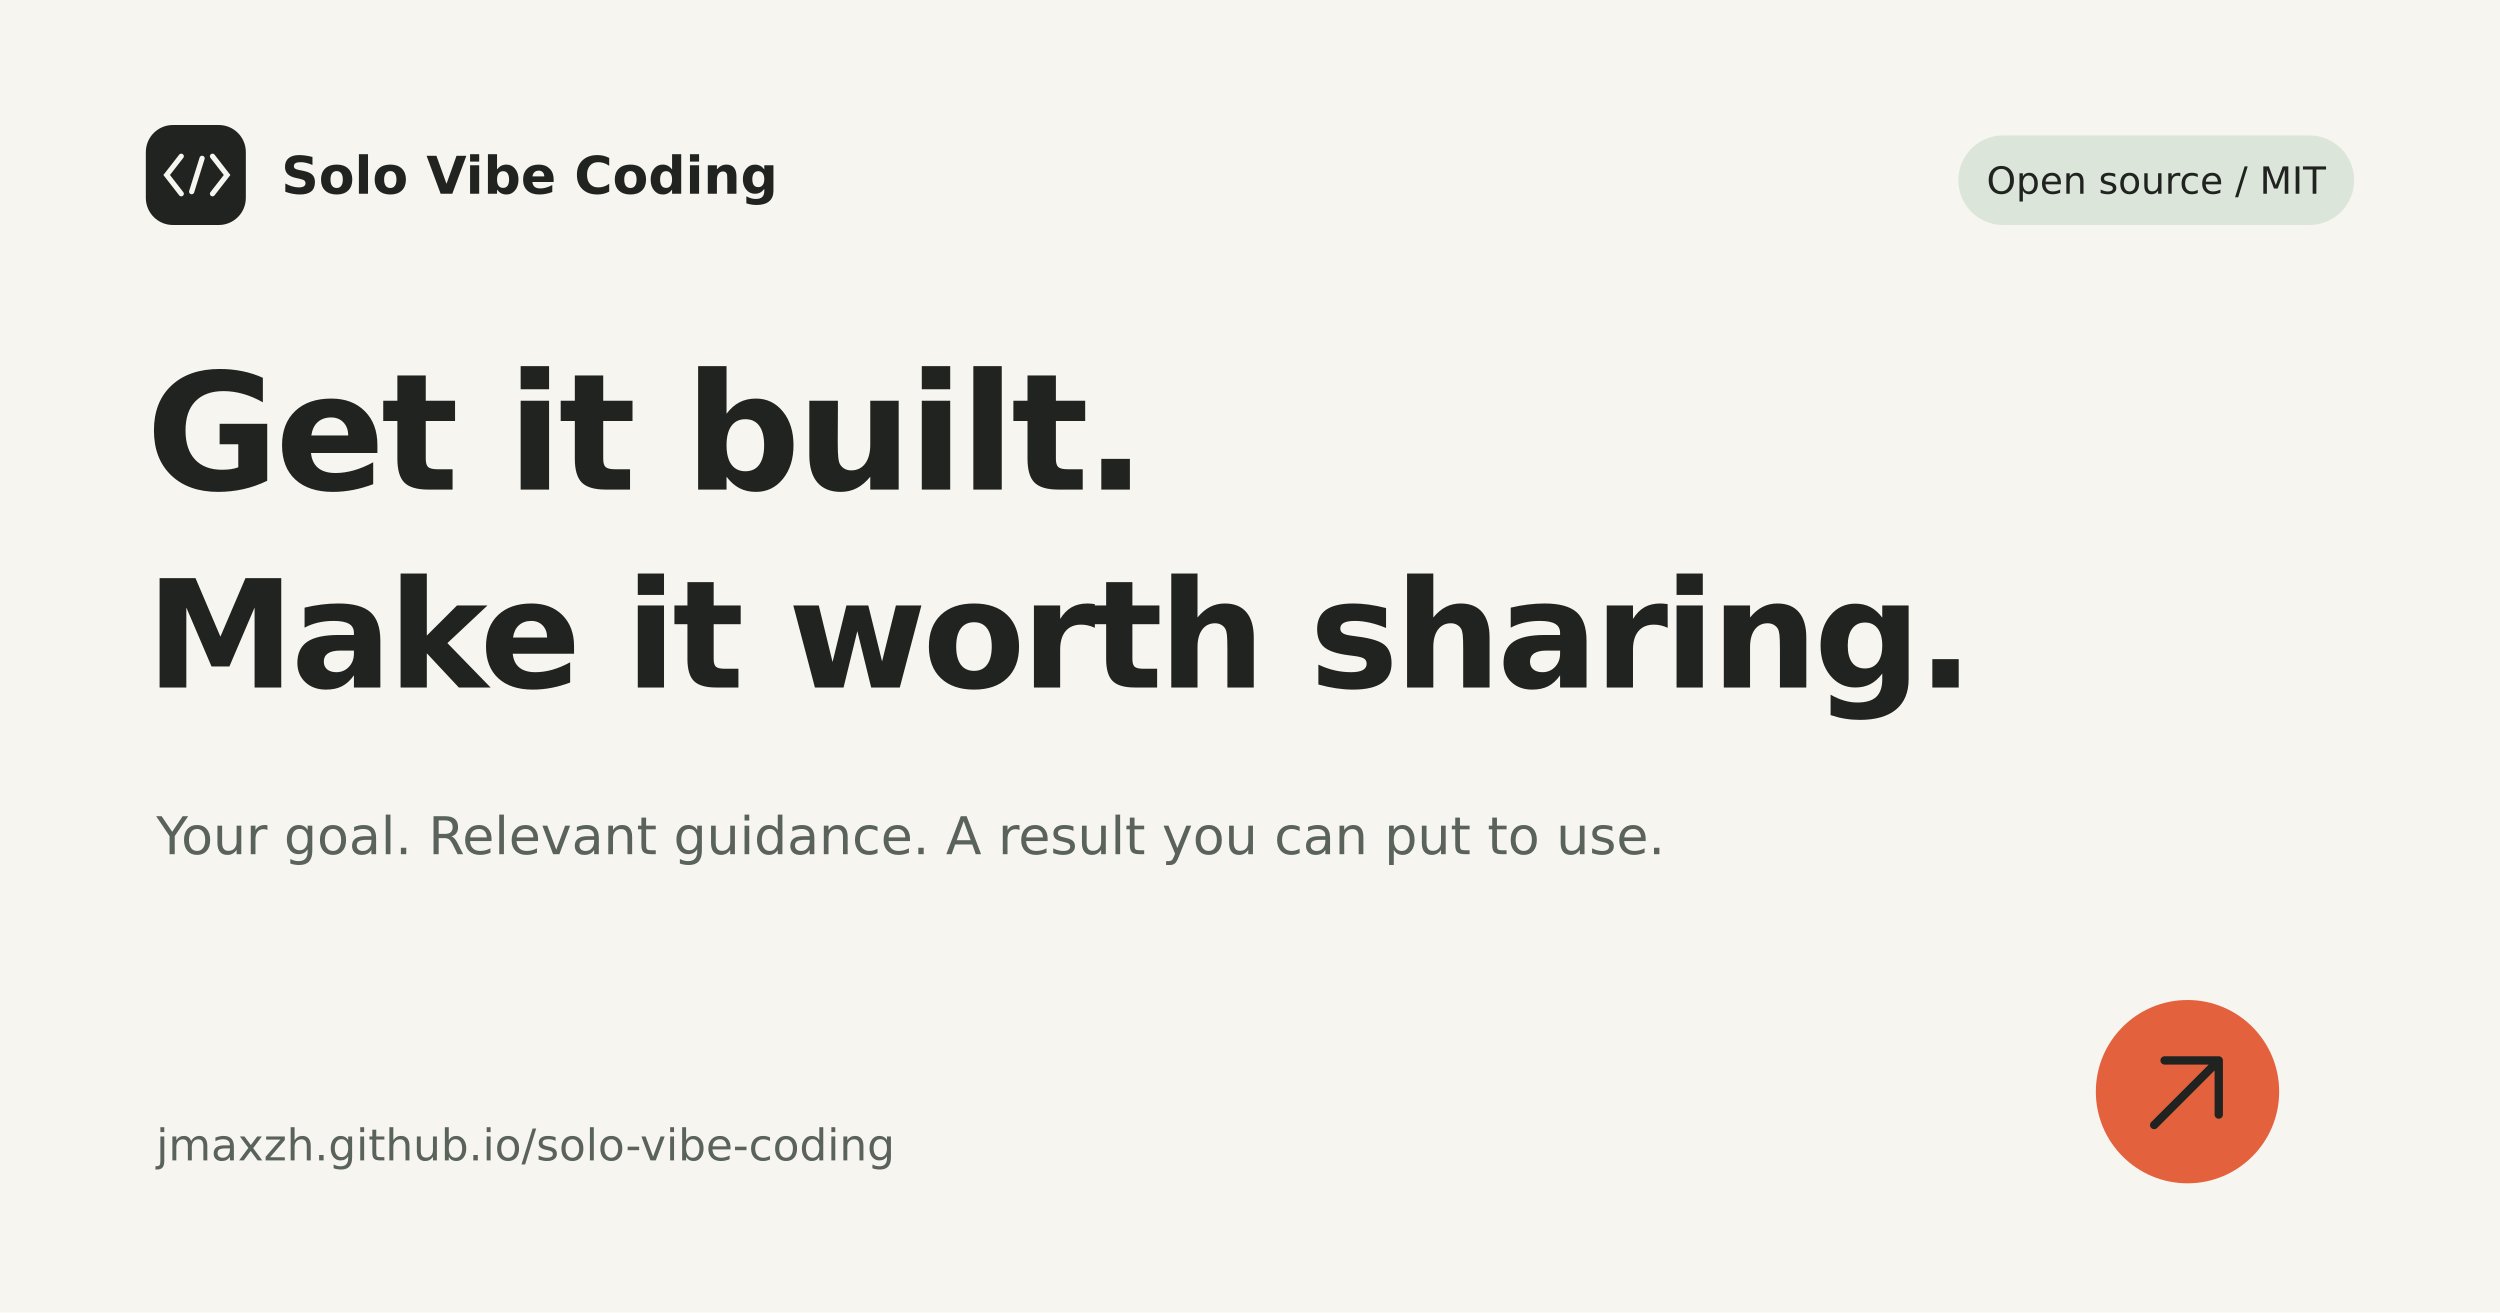
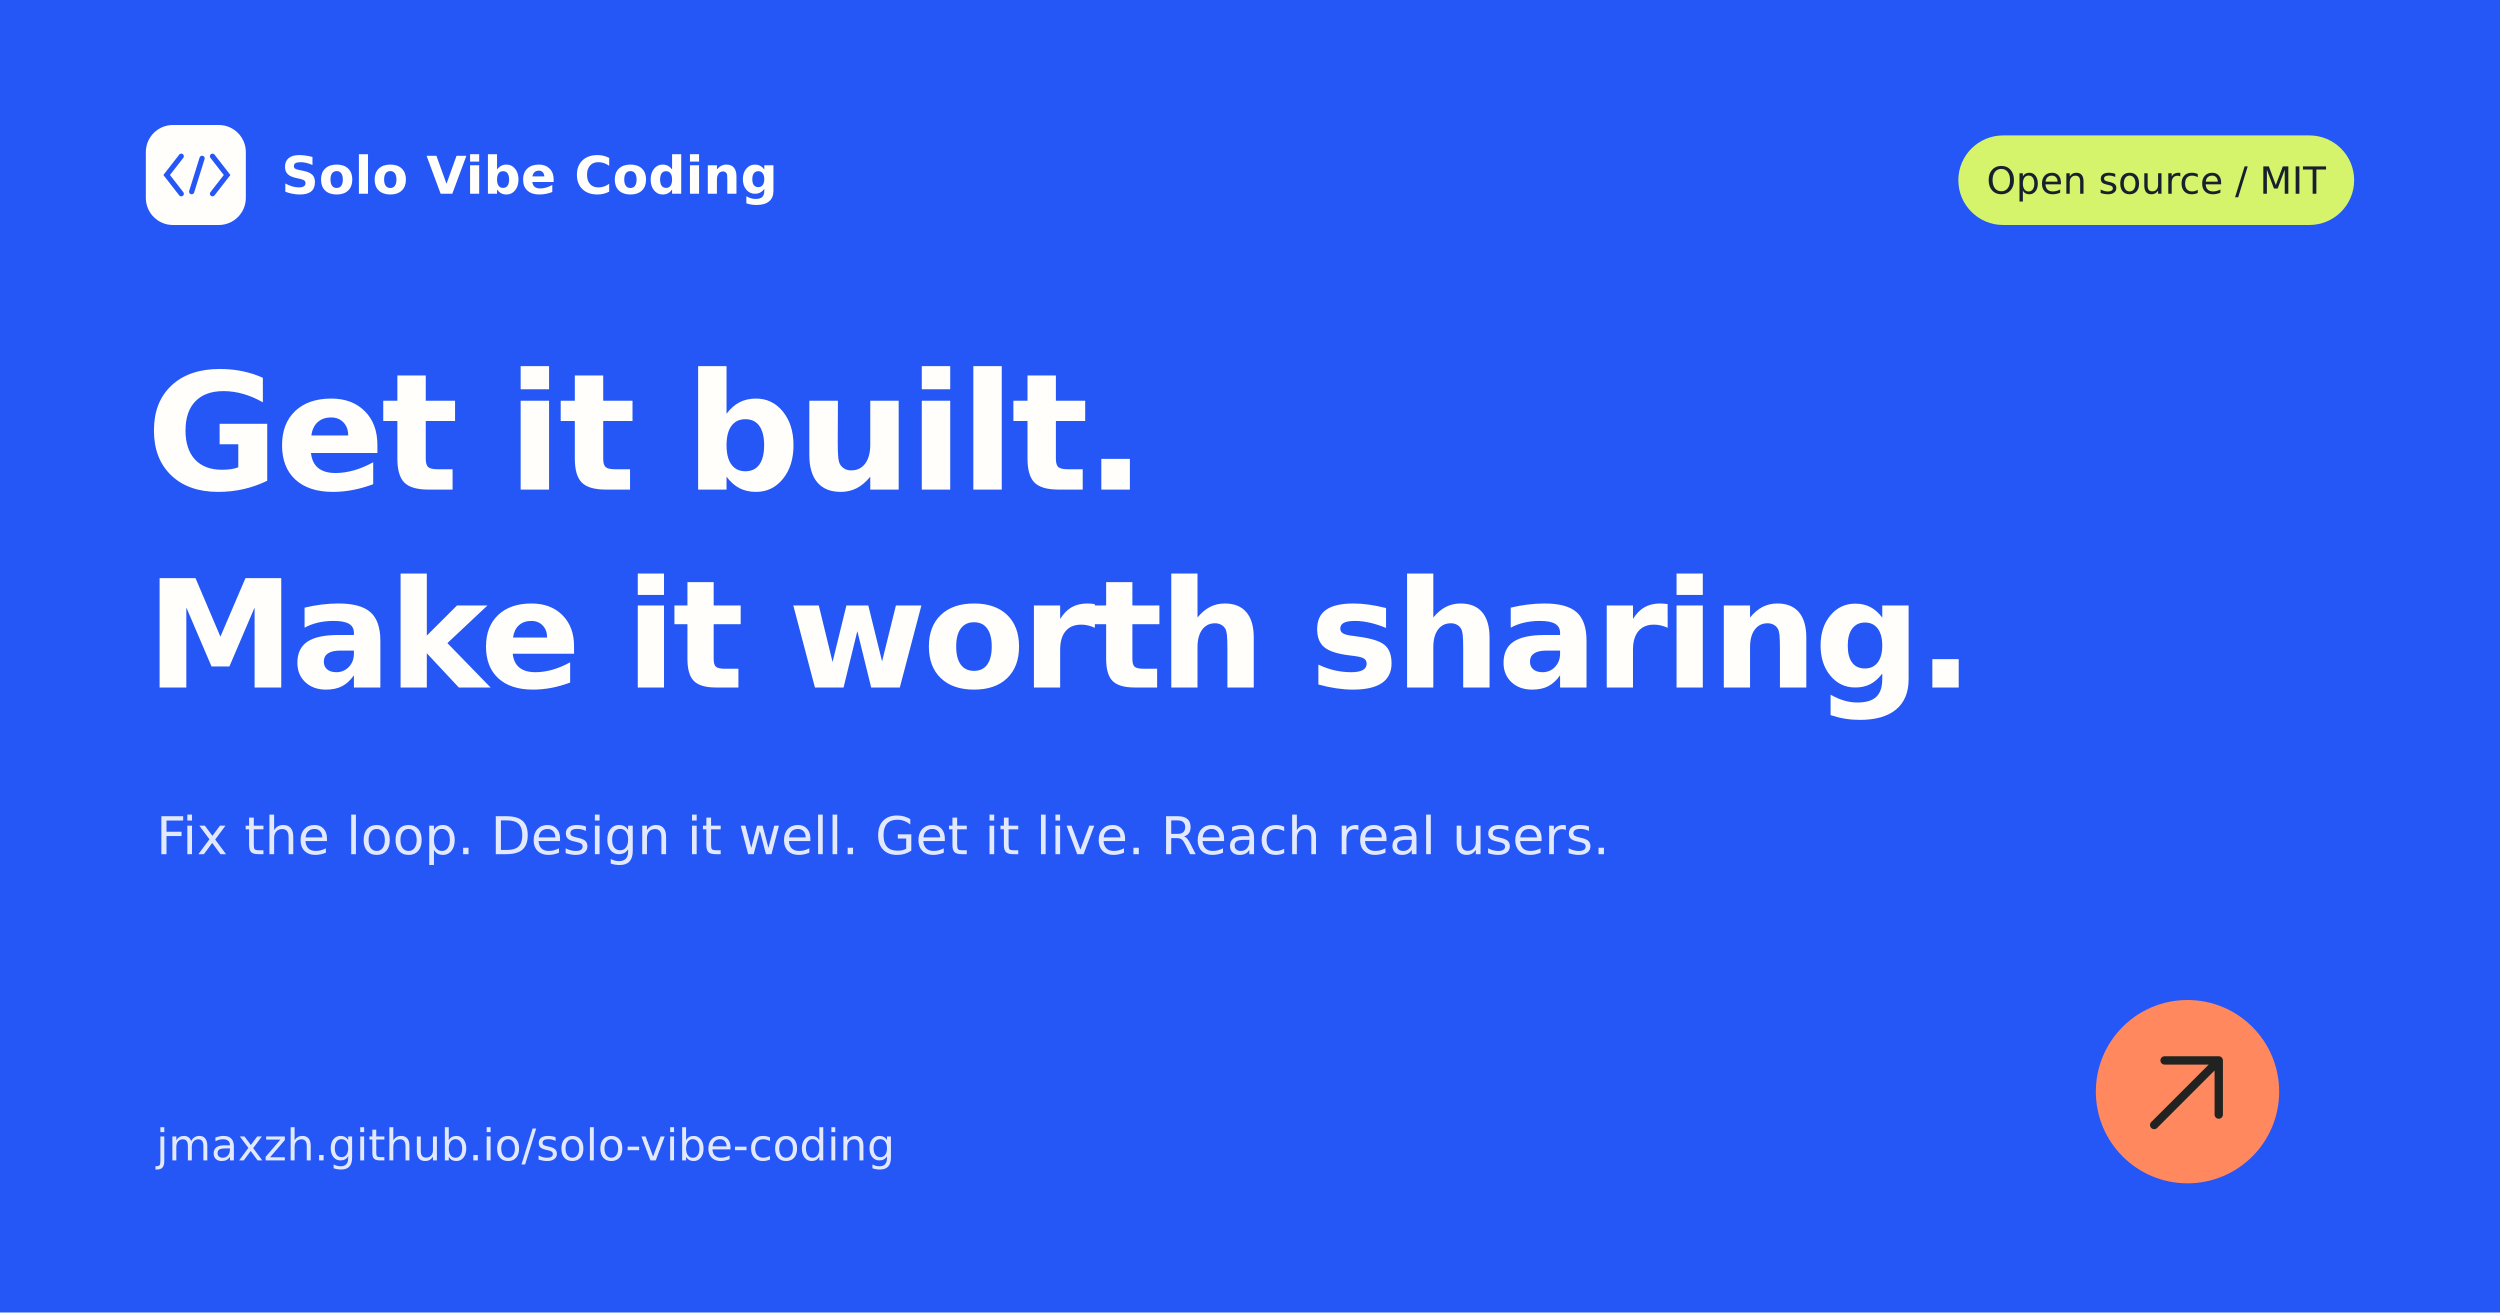
<svg xmlns="http://www.w3.org/2000/svg" width="1200" height="630" viewBox="0 0 1200 630">
-   <rect width="1200" height="630" fill="#f7f5ef" />
-   <rect x="70" y="60" width="48" height="48" rx="13" fill="#202320" />
-   <path d="m87 75-7 9 7 9m15-18 7 9-7 9m-5-17-5 16" fill="none" stroke="#f7f5ef" stroke-width="2.5" stroke-linecap="round" />
-   <g font-family="DejaVu Sans, sans-serif" fill="#202320">
+   <rect width="1200" height="630" fill="#2457f5" />
+   <rect x="70" y="60" width="48" height="48" rx="13" fill="#fffefa" />
+   <path d="m87 75-7 9 7 9m15-18 7 9-7 9m-5-17-5 16" fill="none" stroke="#2457f5" stroke-width="2.5" stroke-linecap="round" />
+   <g font-family="DejaVu Sans, sans-serif" fill="#fffefa">
    <text x="135" y="93" font-size="25" font-weight="bold">Solo Vibe Coding</text>
    <text x="70" y="235" font-size="78" font-weight="bold" letter-spacing="-2">Get it built.</text>
    <text x="70" y="330" font-size="72" font-weight="bold" letter-spacing="-2">Make it worth sharing.</text>
-     <text x="75" y="410" font-size="25" fill="#5a625c">Your goal. Relevant guidance. A result you can put to use.</text>
-     <text x="75" y="557" font-size="21" fill="#5a625c">jmaxzh.github.io/solo-vibe-coding</text>
+     <text x="75" y="410" font-size="25" fill="#e2e9ff">Fix the loop. Design it well. Get it live. Reach real users.</text>
+     <text x="75" y="557" font-size="21" fill="#e2e9ff">jmaxzh.github.io/solo-vibe-coding</text>
  </g>
-   <rect x="940" y="65" width="190" height="43" rx="21.5" fill="#dce5d9" />
-   <text x="1035" y="93" text-anchor="middle" font-family="DejaVu Sans, sans-serif" font-size="18" fill="#202320">Open source / MIT</text>
-   <circle cx="1050" cy="524" r="44" fill="#e4613e" />
+   <rect x="940" y="65" width="190" height="43" rx="21.5" fill="#d5f36b" />
+   <text x="1035" y="93" text-anchor="middle" font-family="DejaVu Sans, sans-serif" font-size="18" fill="#17212e">Open source / MIT</text>
+   <circle cx="1050" cy="524" r="44" fill="#ff885f" />
  <path d="m1034 540 31-31m-26 0h26v26" stroke="#202320" fill="none" stroke-width="4" stroke-linecap="round" stroke-linejoin="round" />
</svg>
